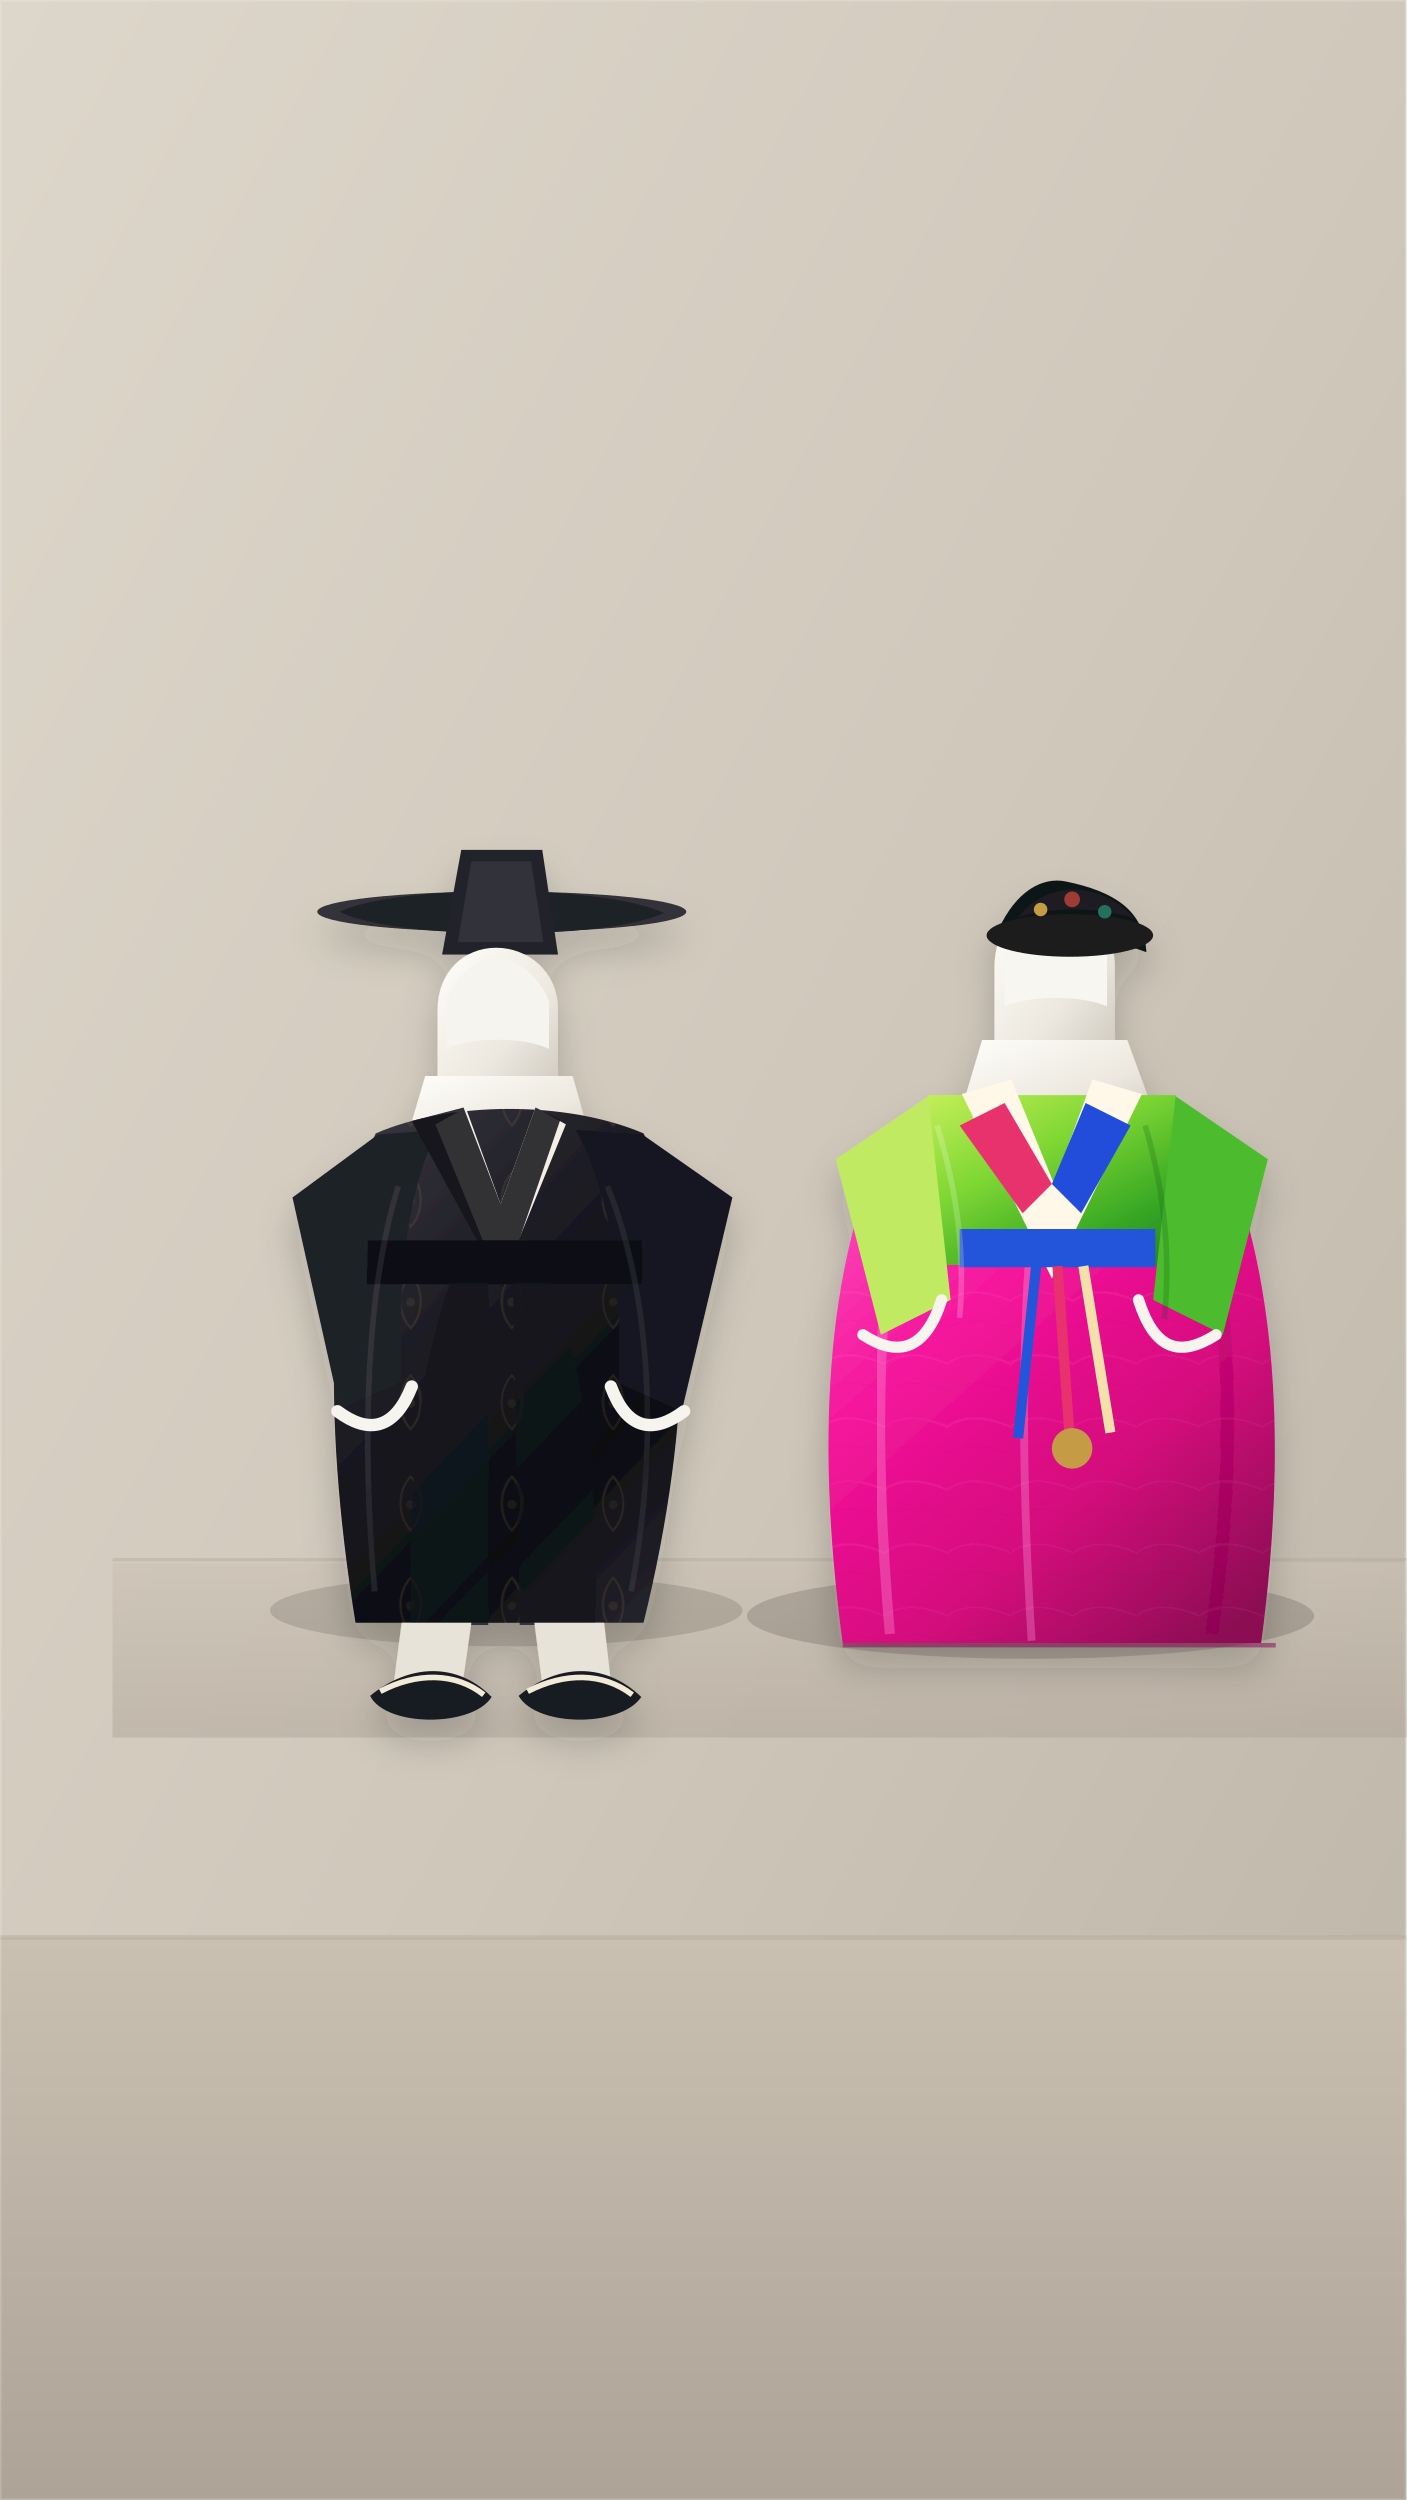
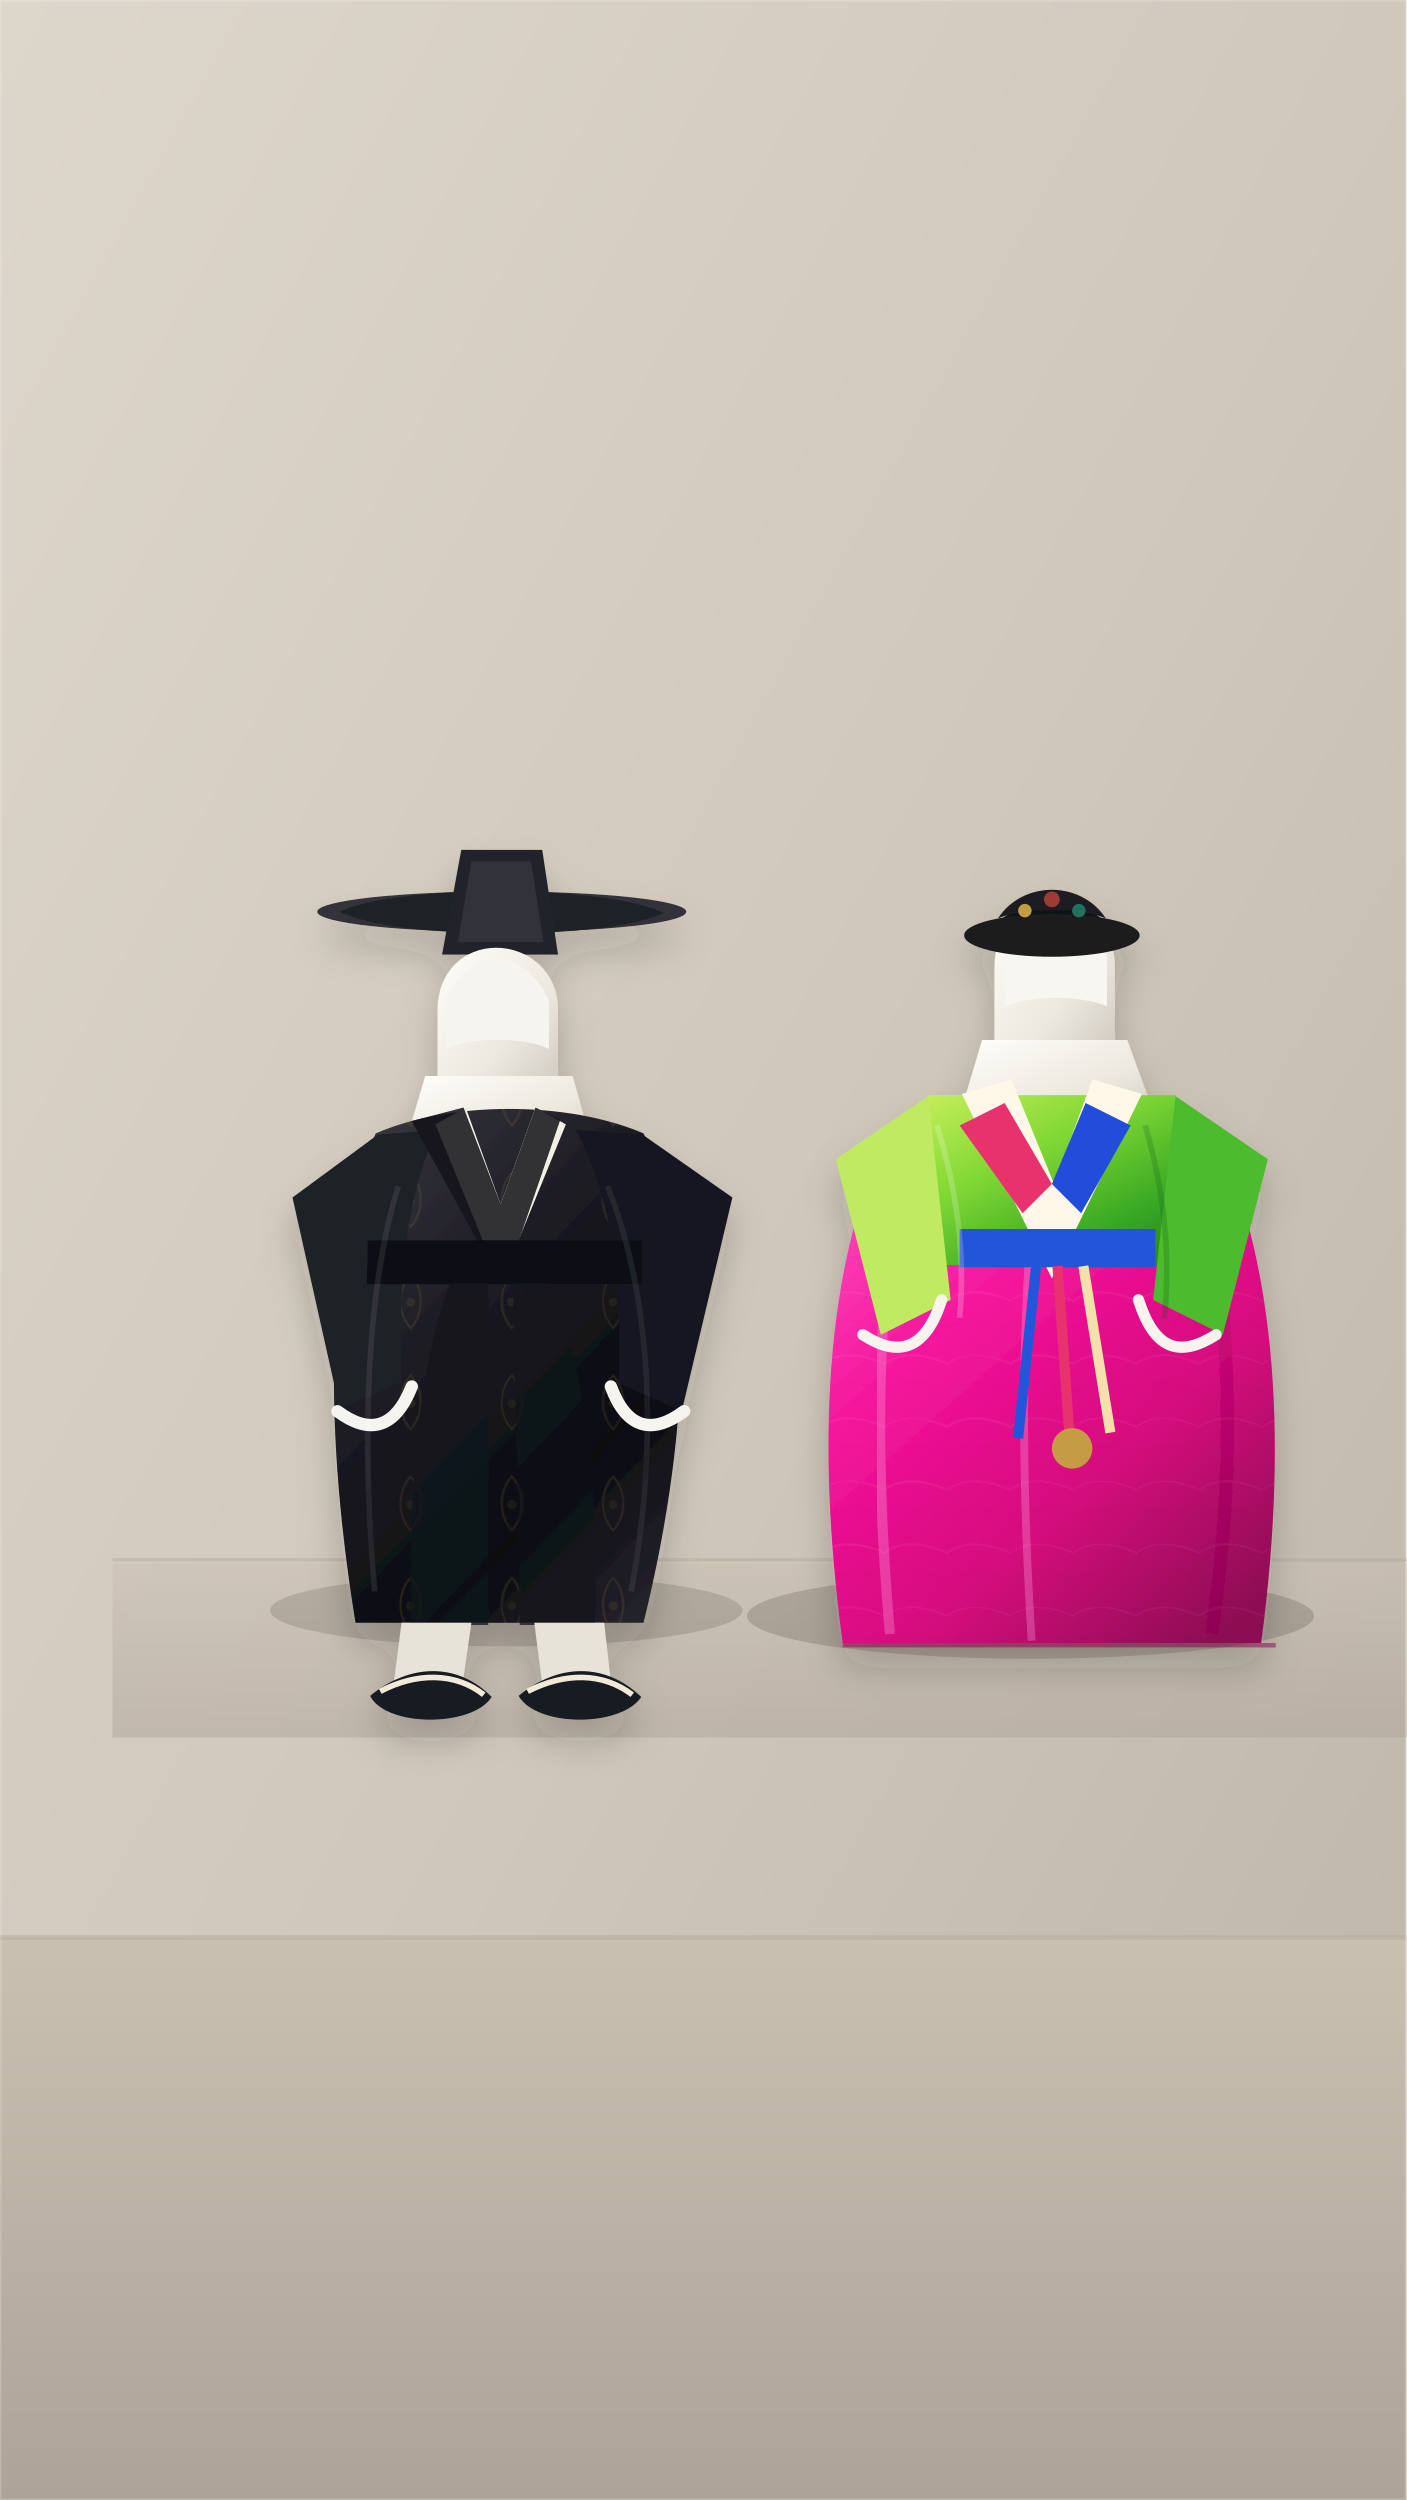
<svg xmlns="http://www.w3.org/2000/svg" width="900" height="1600" viewBox="0 0 900 1600" role="img" aria-labelledby="title desc">
  <defs>
    <linearGradient id="museum-photo-hanbok" x1="0" x2="1" y1="0" y2="1">
      <stop offset="0" stop-color="#ddd6ca" />
      <stop offset=".54" stop-color="#cfc7ba" />
      <stop offset="1" stop-color="#bdb4a8" />
    </linearGradient>
    <linearGradient id="floor" x1="0" x2="0" y1="0" y2="1">
      <stop offset="0" stop-color="#c9c0b2" />
      <stop offset="1" stop-color="#aea397" />
    </linearGradient>
    <linearGradient id="blackSilk" x1=".18" x2=".86" y1=".04" y2="1">
      <stop offset="0" stop-color="#34323a" />
      <stop offset=".38" stop-color="#191920" />
      <stop offset=".72" stop-color="#0b0c11" />
      <stop offset="1" stop-color="#24222b" />
    </linearGradient>
    <linearGradient id="greenJeogori" x1=".04" x2=".96" y1="0" y2="1">
      <stop offset="0" stop-color="#c9f05b" />
      <stop offset=".38" stop-color="#7fd733" />
      <stop offset=".74" stop-color="#38a824" />
      <stop offset="1" stop-color="#237c28" />
    </linearGradient>
    <linearGradient id="pinkChima" x1=".1" x2=".86" y1="0" y2="1">
      <stop offset="0" stop-color="#ff4fbe" />
      <stop offset=".34" stop-color="#f4159b" />
      <stop offset=".68" stop-color="#d4077c" />
      <stop offset="1" stop-color="#8d0753" />
    </linearGradient>
    <linearGradient id="whiteCloth" x1="0" x2="1" y1="0" y2="1">
      <stop offset="0" stop-color="#fffefa" />
      <stop offset=".62" stop-color="#ece8df" />
      <stop offset="1" stop-color="#cfc9bf" />
    </linearGradient>
    <filter id="photoShadow" x="-24%" y="-24%" width="148%" height="148%">
      <feDropShadow dx="0" dy="20" stdDeviation="16" flood-color="#2c251f" flood-opacity=".2" />
    </filter>
    <filter id="clothBlur" x="-8%" y="-8%" width="116%" height="116%">
      <feGaussianBlur stdDeviation=".35" />
    </filter>
    <pattern id="subtleSilk" width="56" height="56" patternUnits="userSpaceOnUse">
      <path d="M-4 18 C12 5 32 5 60 18" fill="none" stroke="#fff" stroke-opacity=".12" stroke-width="2" />
      <path d="M-4 42 C14 30 34 30 60 42" fill="none" stroke="#000" stroke-opacity=".07" stroke-width="1" />
    </pattern>
    <pattern id="goldMotif" width="90" height="90" patternUnits="userSpaceOnUse">
      <path d="M45 20 C57 33 57 55 45 68 C33 55 33 33 45 20Z" fill="none" stroke="#c59b45" stroke-width="2" stroke-opacity=".24" />
      <circle cx="45" cy="45" r="4" fill="#c59b45" fill-opacity=".18" />
    </pattern>
  </defs>
  <rect width="900" height="1600" fill="url(#museum-photo-hanbok)" />
  <rect y="1240" width="900" height="360" fill="url(#floor)" />
  <path d="M0 1240 H900" stroke="#b2a89b" stroke-width="3" opacity=".45" />
  <g transform="translate(72 500) scale(.72)">
    <rect y="695" width="1200" height="155" fill="url(#floor)" opacity=".48" />
    <ellipse cx="350" cy="737" rx="210" ry="32" fill="#2b241f" opacity=".16" />
    <ellipse cx="816" cy="742" rx="252" ry="38" fill="#2b241f" opacity=".18" />
    <path d="M0 692 H1200" stroke="#b2a89b" stroke-width="3" opacity=".45" />
    <g filter="url(#photoShadow)">
      <g id="black-hanbok-mannequin" transform="translate(130 58)">
        <ellipse cx="216" cy="58" rx="164" ry="18" fill="#15161a" opacity=".84" />
        <path d="M72 58 C122 34 303 33 360 59 C307 84 122 83 72 58Z" fill="#1f2025" />
        <path d="M180 3 H252 L266 96 H163Z" fill="#22242a" />
        <path d="M189 13 H242 L253 85 H177Z" fill="#30313a" />
        <path d="M211 90 C182 90 159 112 159 145 L159 219 H266 L266 145 C266 112 240 90 211 90Z" fill="url(#whiteCloth)" />
        <path d="M167 135 C179 111 195 100 211 100 C228 100 247 112 258 137 L258 180 C236 169 188 169 167 180Z" fill="#f6f4ef" />
        <path d="M148 204 L279 204 L298 272 L128 272Z" fill="url(#whiteCloth)" />
        <path d="M104 255 C62 344 55 499 86 690 L342 690 C387 508 387 344 342 255 C274 226 171 226 104 255Z" fill="url(#blackSilk)" />
        <path d="M104 255 C62 344 55 499 86 690 L342 690 C387 508 387 344 342 255 C274 226 171 226 104 255Z" fill="url(#goldMotif)" opacity=".52" />
        <path d="M106 256 L30 312 L72 500 L127 476 C124 384 130 312 159 252Z" fill="#1f2028" />
        <path d="M341 256 L421 312 L376 502 L320 477 C323 384 314 313 282 252Z" fill="#151720" />
        <path d="M157 247 L215 389 L273 247 L246 232 L215 318 L184 232Z" fill="#f4efe4" />
        <path d="M182 232 L215 318 L246 232 L268 243 L217 392 L136 244Z" fill="#11131b" opacity=".86" />
        <path d="M97 350 H341 V389 H96Z" fill="#0e1016" />
        <path d="M170 388 H204 V692 H135 C133 566 142 466 170 388Z" fill="#11131a" opacity=".72" />
        <path d="M226 388 H260 C291 470 302 568 299 692 H232Z" fill="#11131a" opacity=".7" />
        <path d="M70 502 C98 523 121 518 136 480" fill="none" stroke="#f6f4ef" stroke-width="11" stroke-linecap="round" />
        <path d="M378 502 C350 523 327 518 313 480" fill="none" stroke="#f6f4ef" stroke-width="11" stroke-linecap="round" />
        <path d="M127 690 H189 L180 752 H119Z" fill="#e8e3d8" />
        <path d="M245 690 H307 L314 752 H253Z" fill="#e8e3d8" />
        <path d="M99 755 C134 726 177 725 207 756 C190 783 113 783 99 755Z" fill="#191a20" />
        <path d="M231 755 C266 726 308 725 340 756 C322 783 247 783 231 755Z" fill="#191a20" />
        <path d="M108 751 C140 734 175 734 200 754" fill="none" stroke="#f2ead8" stroke-width="5" />
        <path d="M239 751 C272 734 306 734 332 754" fill="none" stroke="#f2ead8" stroke-width="5" />
        <path d="M124 302 C96 392 91 525 103 662" fill="none" stroke="#fff" stroke-opacity=".08" stroke-width="5" />
        <path d="M310 302 C350 402 355 535 331 662" fill="none" stroke="#fff" stroke-opacity=".07" stroke-width="5" />
      </g>
      <g id="hot-pink-skirt-hanbok-mannequin" transform="translate(575 54)">
        <path d="M260 54 C231 54 209 77 209 111 L209 190 H316 L316 111 C316 77 291 54 260 54Z" fill="url(#whiteCloth)" />
        <path d="M218 98 C230 75 246 65 260 65 C279 65 300 79 309 101 L309 146 C285 136 241 136 218 146Z" fill="#f8f6f1" />
        <path d="M198 176 L327 176 L354 250 L176 250Z" fill="url(#whiteCloth)" />
-         <path d="M212 79 C228 43 252 31 272 35 C316 44 342 61 344 98 C315 87 282 80 212 79Z" fill="#111316" />
-         <ellipse cx="276" cy="83" rx="74" ry="19" fill="#1a1b1f" />
-         <path d="M230 67 C256 33 305 35 333 68 C305 58 259 57 230 67Z" fill="#1b1d20" />
-         <circle cx="250" cy="60" r="6" fill="#c59b45" />
-         <circle cx="278" cy="51" r="7" fill="#9f3b36" />
-         <circle cx="307" cy="62" r="6" fill="#24715f" />
+         <path d="M204 82 C226 44 294 44 316 82 C288 76 232 76 204 82Z" fill="#111316" />
+         <ellipse cx="260" cy="83" rx="78" ry="19" fill="#1a1b1f" />
+         <path d="M212 68 C234 34 286 34 308 68 C286 58 234 58 212 68Z" fill="#1b1d20" />
+         <circle cx="236" cy="61" r="6" fill="#c59b45" />
+         <circle cx="260" cy="51" r="7" fill="#9f3b36" />
+         <circle cx="284" cy="61" r="6" fill="#24715f" />
        <path d="M118 250 H402 C456 364 472 518 446 712 H74 C48 518 62 364 118 250Z" fill="url(#pinkChima)" />
        <path d="M118 250 H402 C456 364 472 518 446 712 H74 C48 518 62 364 118 250Z" fill="url(#subtleSilk)" opacity=".42" />
        <path d="M136 252 C104 378 101 532 116 704" fill="none" stroke="#ff9edb" stroke-opacity=".34" stroke-width="9" filter="url(#clothBlur)" />
        <path d="M250 268 C232 392 232 552 242 710" fill="none" stroke="#ffb5e2" stroke-opacity=".3" stroke-width="7" />
        <path d="M386 270 C420 396 425 548 402 704" fill="none" stroke="#8e064f" stroke-opacity=".24" stroke-width="12" />
        <path d="M150 225 H370 L396 376 H124Z" fill="url(#greenJeogori)" />
        <path d="M370 226 L452 282 L412 438 L350 407Z" fill="#4dbb2d" />
        <path d="M150 226 L68 282 L108 438 L170 407Z" fill="#bfea62" />
        <path d="M180 224 L260 388 L340 224 L296 211 L262 304 L224 211Z" fill="#fff7e8" />
        <path d="M290 232 L330 252 L286 330 L260 304Z" fill="#244edb" />
        <path d="M218 232 L260 304 L234 330 L178 252Z" fill="#e7336d" />
        <path d="M178 344 H352 V378 H178Z" fill="#2454d9" />
        <path d="M246 377 L230 530" stroke="#2454d9" stroke-width="9" />
        <path d="M265 377 L276 532" stroke="#e7336d" stroke-width="9" />
        <path d="M288 377 L312 525" stroke="#f4e0ab" stroke-width="9" />
        <circle cx="278" cy="539" r="18" fill="#c59b45" />
        <path d="M92 438 C124 459 148 451 162 407" fill="none" stroke="#f7f4ee" stroke-width="10" stroke-linecap="round" />
        <path d="M406 438 C373 459 351 451 337 407" fill="none" stroke="#f7f4ee" stroke-width="10" stroke-linecap="round" />
        <path d="M74 714 H459" stroke="#7d064a" stroke-width="4" opacity=".5" />
        <path d="M158 252 C176 312 183 365 178 423" fill="none" stroke="#fff" stroke-opacity=".2" stroke-width="5" />
        <path d="M343 252 C362 318 365 372 360 424" fill="none" stroke="#0d5a19" stroke-opacity=".22" stroke-width="5" />
      </g>
    </g>
  </g>
  <rect width="900" height="1600" fill="none" stroke="#ffffff" stroke-opacity=".18" stroke-width="2" />
</svg>
